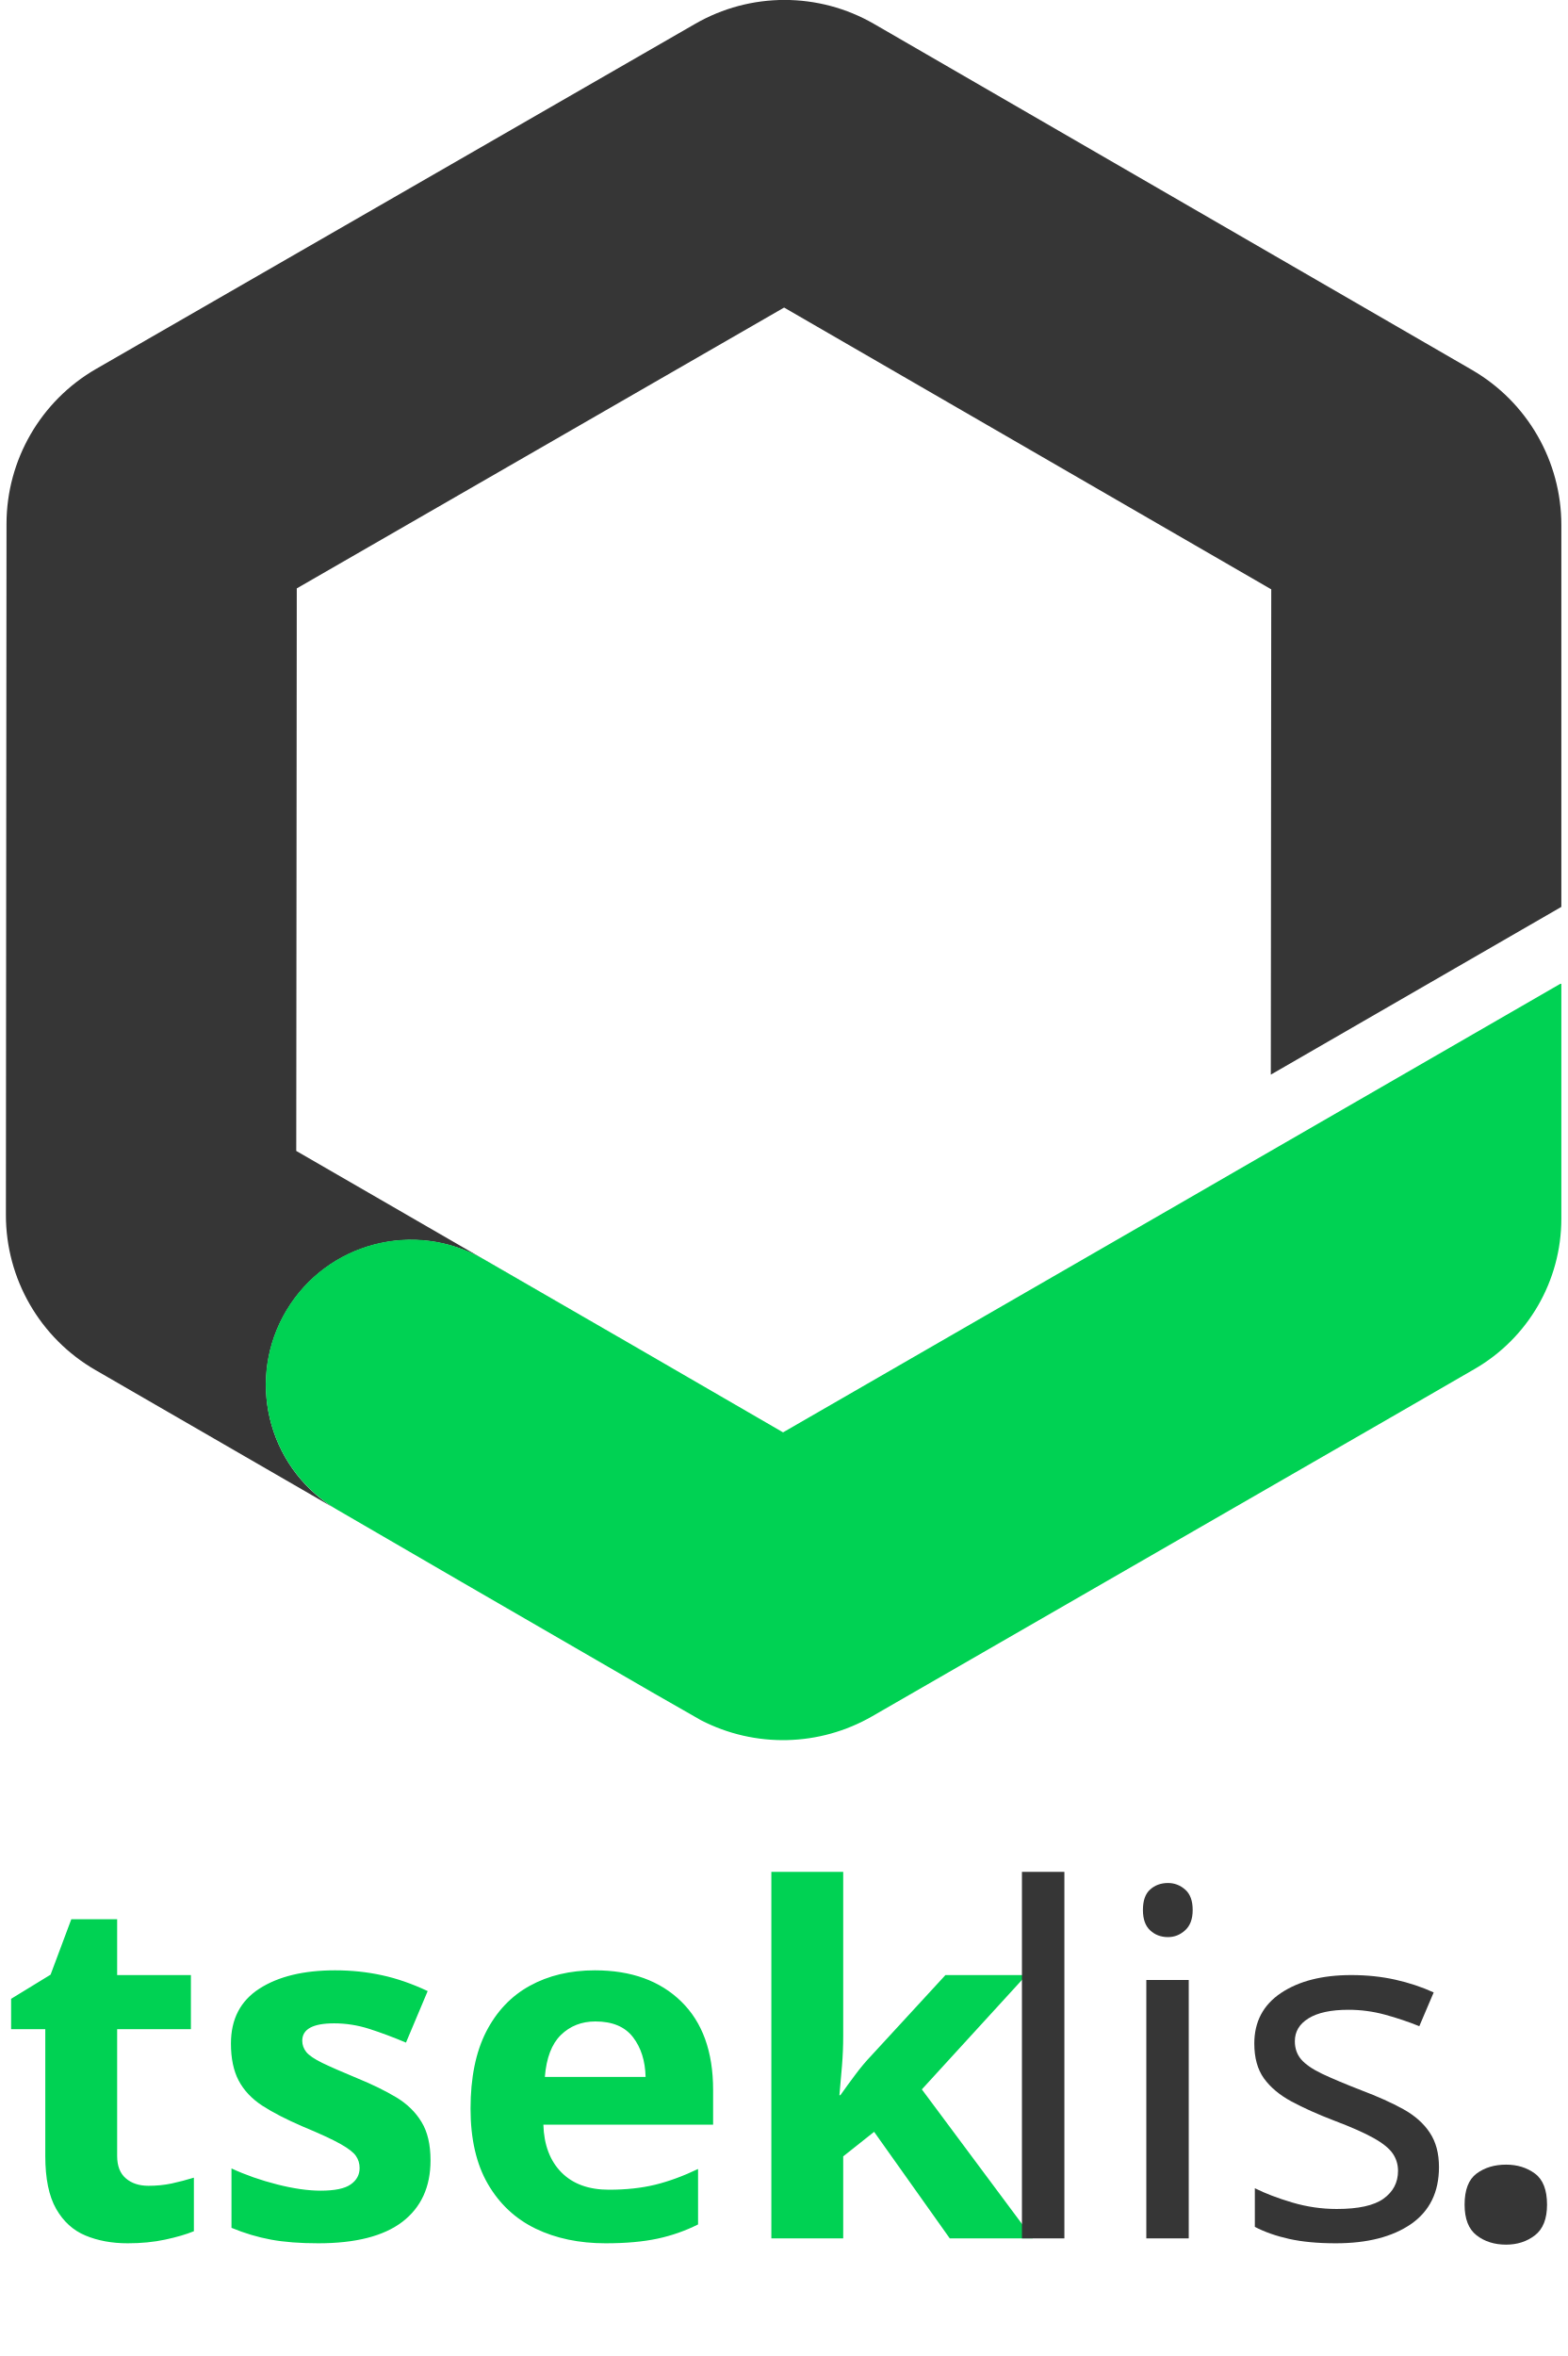
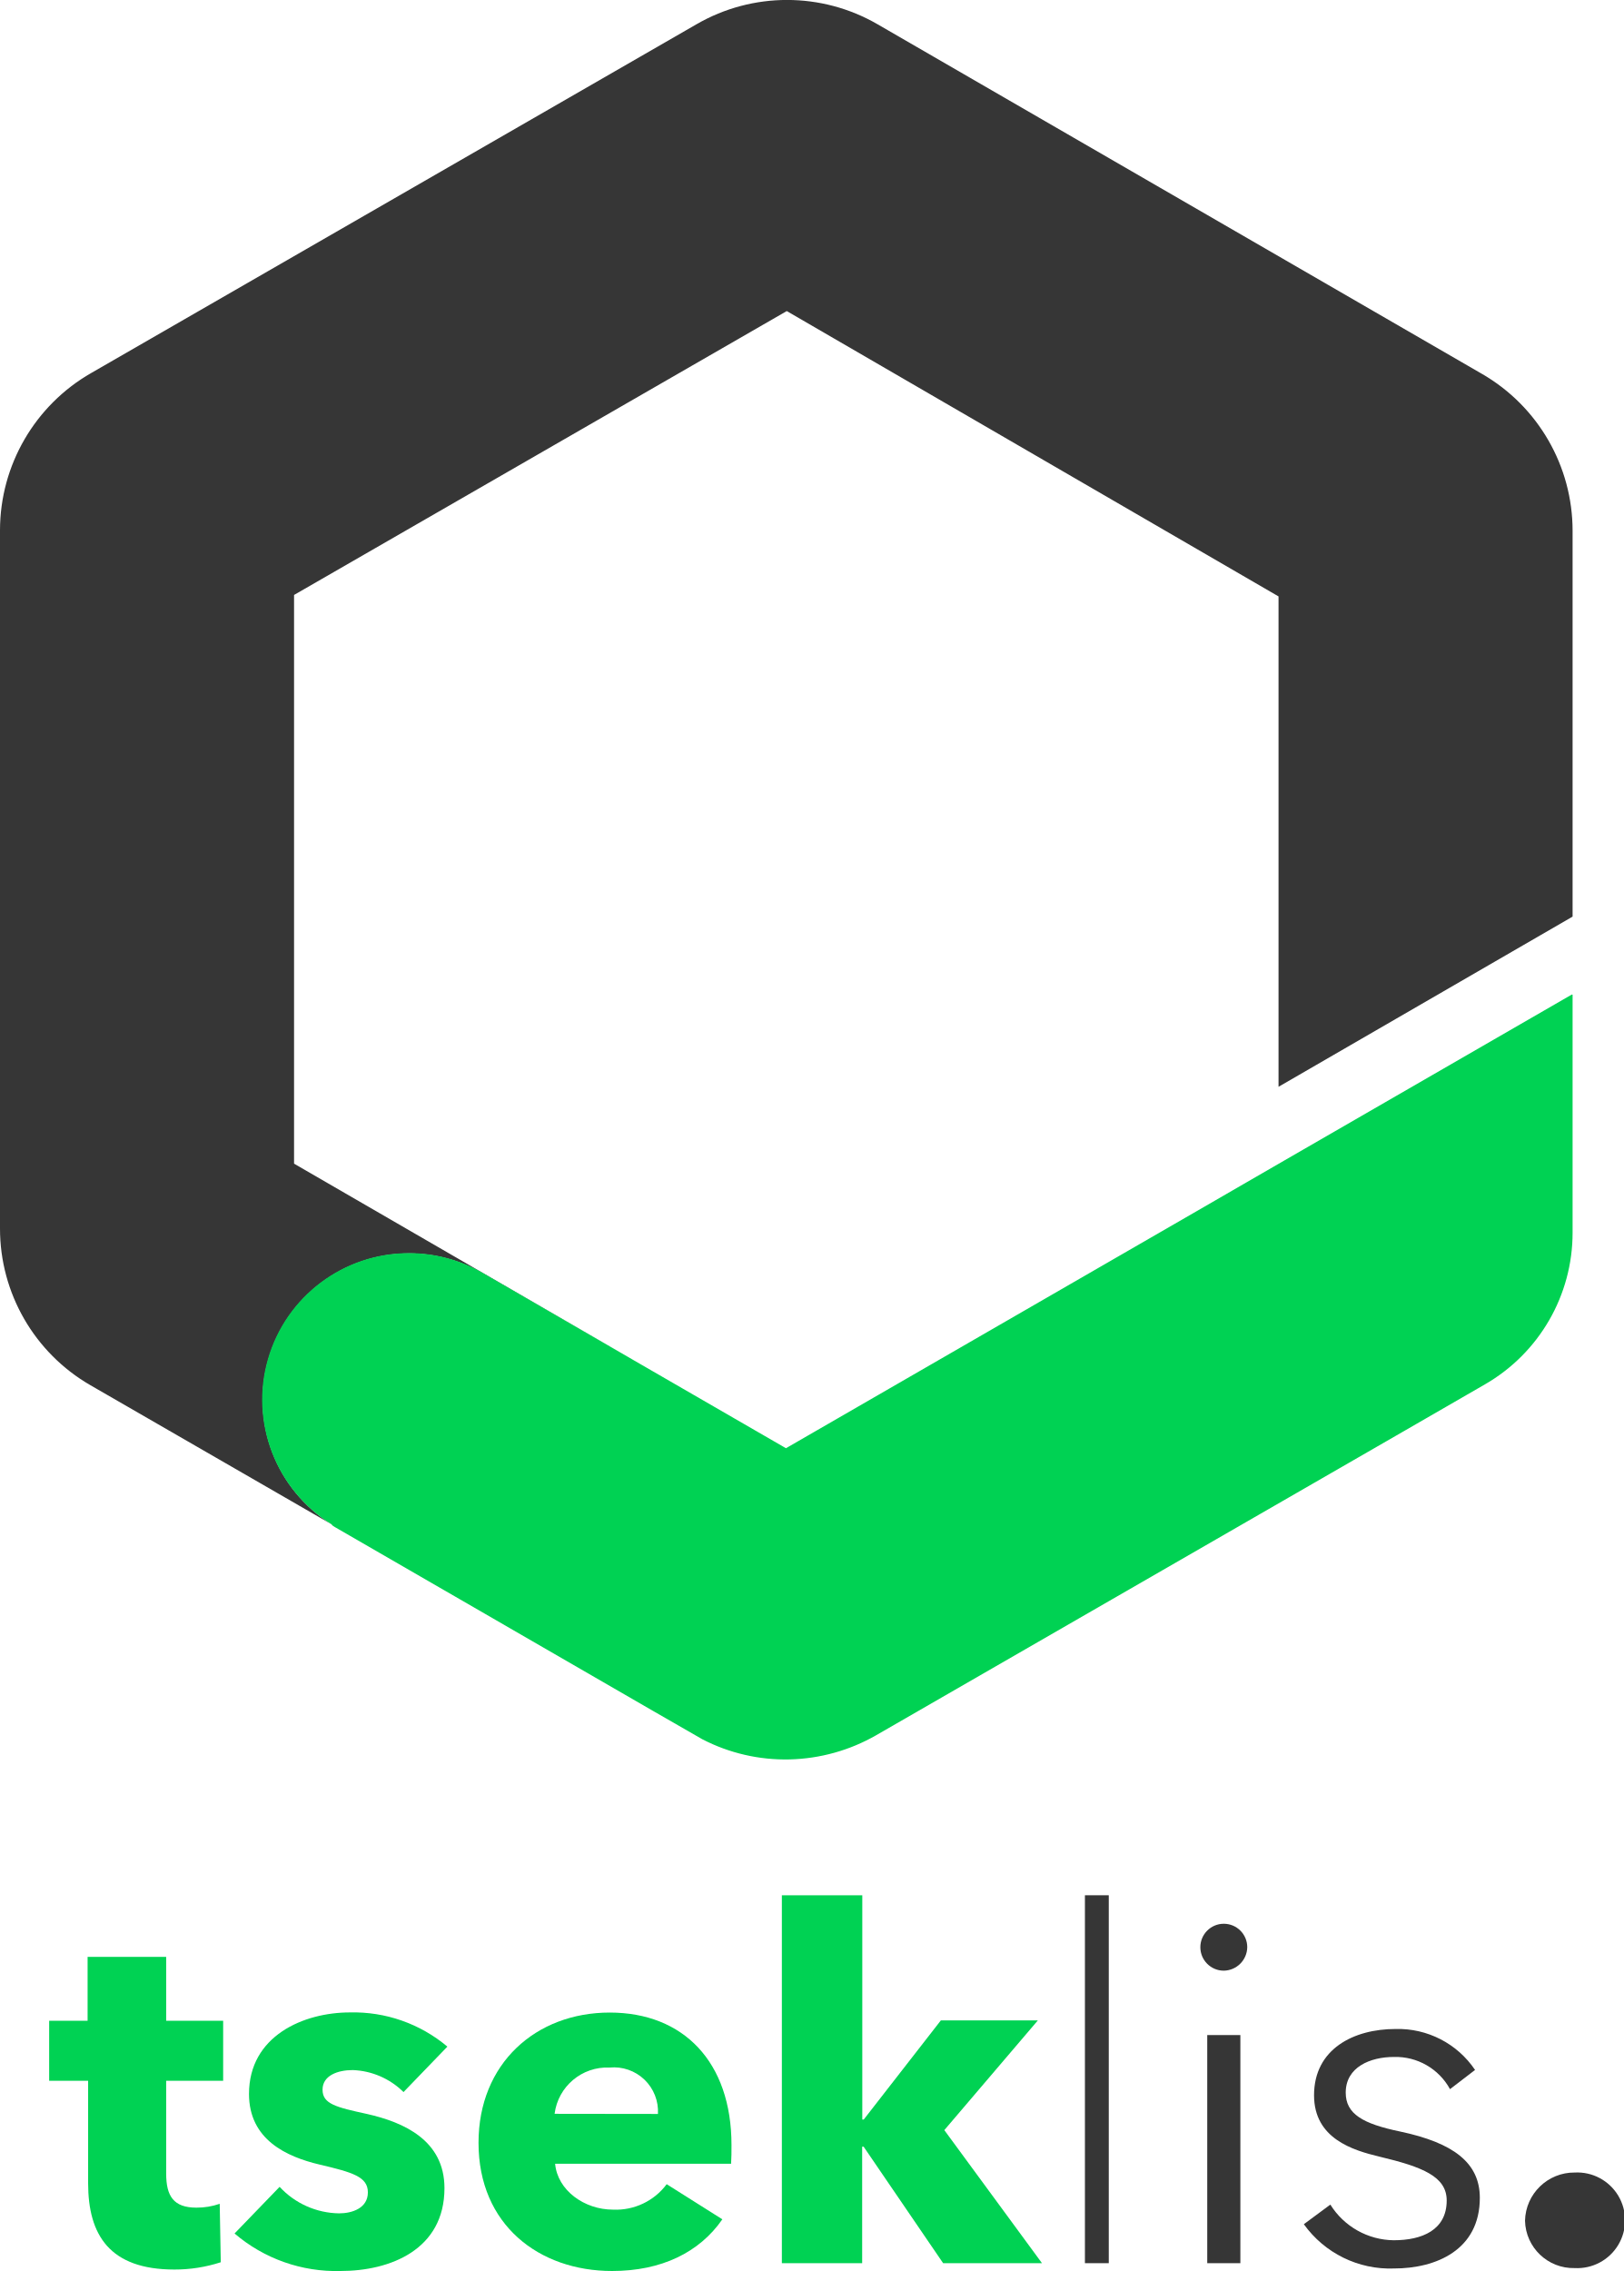
- <svg xmlns="http://www.w3.org/2000/svg" viewBox="0 0 180.61 271.48">
+ <svg xmlns="http://www.w3.org/2000/svg" viewBox="0 0 122.51 171.35">
  <g id="Layer_2" data-name="Layer 2">
    <g id="Layer_1-2" data-name="Layer 1">
-       <text transform="translate(0 257.93)" font-size="55.56" fill="#00d253" font-family="AvenirNextLTPro-Bold, Avenir Next LT Pro" font-weight="700">tsek<tspan x="113.05" y="0" fill="#363636" font-family="AvenirNextLTPro-Regular, Avenir Next LT Pro" font-weight="400" letter-spacing="0em">lis</tspan>
-         <tspan x="165.61" y="0" fill="#363636" letter-spacing="-0.03em">.</tspan>
-       </text>
-       <path d="M179.93,60.5v0l0,44-33.48,19.33.05-55.92L90.36,35.44,34.2,67.8l-.06,64.82L73,155.08l-17.33-10a16.72,16.72,0,0,0-17.23,28.65L11,157.87A20.62,20.62,0,0,1,.68,140L.75,60.37A20.64,20.64,0,0,1,11.09,42.5l69-39.74a20.63,20.63,0,0,1,20.64,0l68.91,39.87A20.65,20.65,0,0,1,179.93,60.5Z" fill="#363636" />
-       <path d="M179.93,113.36v27.09a20,20,0,0,1-10,17.3l-9.5,5.49-59.91,34.52a20.6,20.6,0,0,1-19.74.46L75.15,195,53.21,182.3,38.92,174l-.27-.16-.23-.14a16.72,16.72,0,0,1,17.23-28.65l17.33,10,17.26,10h0l0,0,46.81-27,5.69-3.29,3.59-2.07,33.47-19.32Z" fill="#00d253" />
+       <path d="M12.54,157v7c0,1.69.55,2.57,2.28,2.57a5.28,5.28,0,0,0,1.76-.29l.08,4.41a11.26,11.26,0,0,1-3.5.55c-4.89,0-6.51-2.61-6.51-6.51V157H3.71v-4.53h2.9v-4.82h5.93v4.82h4.3V157Z" fill="#00d253" />
+       <path d="M30.45,157.85a5.74,5.74,0,0,0-3.83-1.66c-1.14,0-2.28.41-2.28,1.48s1,1.32,3.35,1.83c2.8.63,5.85,2,5.85,5.6,0,4.63-4.08,6.25-7.84,6.25a11.8,11.8,0,0,1-8-2.83L21.1,165A6.23,6.23,0,0,0,25.59,167c1,0,2.17-.4,2.17-1.58s-1.14-1.51-3.64-2.1-5.33-1.88-5.33-5.33c0-4.38,4.12-6.15,7.61-6.15a11,11,0,0,1,7.36,2.58Z" fill="#00d253" />
+       <path d="M55.17,163.26H41.89c.18,2,2.2,3.46,4.37,3.46a4.78,4.78,0,0,0,4.05-1.92l4.2,2.65c-1.73,2.5-4.6,3.9-8.32,3.9-5.52,0-10.08-3.49-10.08-9.67,0-6,4.34-9.83,9.9-9.83s9.19,3.72,9.19,10C55.2,162.3,55.2,162.82,55.17,163.26Zm-5.52-3.76A3.33,3.33,0,0,0,46,156a4,4,0,0,0-4.15,3.49Z" fill="#00d253" />
+       <path d="M78.63,170.76H71.17l-6-8.79h-.11v8.79H59V143h6.07v16.92h.11L71,152.44h7.32l-7.06,8.28Z" fill="#00d253" />
+       <path d="M83.67,170.76h-1.8V143h1.8Z" fill="#363636" />
+       <path d="M92.35,148.69a1.77,1.77,0,1,1,1.77-1.77A1.8,1.8,0,0,1,92.35,148.69Zm1.25,22.07H91.1V153.55h2.5Z" fill="#363636" />
+       <path d="M109.42,157.63a4.67,4.67,0,0,0-4.23-2.43c-1.8,0-3.64.77-3.64,2.69,0,1.61,1.28,2.35,4.12,2.94,4,.85,6,2.35,6,5,0,3.94-3.31,5.33-6.48,5.33a8,8,0,0,1-6.8-3.34l2-1.48a5.71,5.71,0,0,0,4.78,2.69c2.14,0,4-.77,4-3,0-1.8-1.8-2.53-5.08-3.31-2-.48-4.93-1.36-4.93-4.63,0-3.5,3-5,6.15-5a7,7,0,0,1,6,3.09Z" fill="#363636" />
+       <path d="M118.83,171.13a3.66,3.66,0,0,1-3.75-3.57,3.72,3.72,0,0,1,3.75-3.64,3.61,3.61,0,1,1,0,7.21Z" fill="#363636" />
+       <path d="M118.67,40.05v0l0,29.11L96.48,82l0-37L59.37,23.47,22.19,44.89l0,42.91,25.71,14.88L36.39,96.05a11,11,0,0,0-5.52-1.48A11.06,11.06,0,0,0,25,115L6.83,104.52A13.64,13.64,0,0,1,0,92.68L0,40A13.69,13.69,0,0,1,6.89,28.14L52.56,1.83a13.64,13.64,0,0,1,13.66,0l45.63,26.39A13.67,13.67,0,0,1,118.67,40.05Z" fill="#363636" />
+       <path d="M118.67,75.05V93a13.2,13.2,0,0,1-6.61,11.45l-6.29,3.63L66.11,130.93a13.79,13.79,0,0,1-6.51,1.82A13.63,13.63,0,0,1,53,131.23l-3.74-2.15-14.52-8.39-9.47-5.47-.17-.11A.75.75,0,0,1,25,115a11.06,11.06,0,0,1,5.88-20.45,11,11,0,0,1,5.52,1.48l11.47,6.63,11.44,6.61h0l0,0,31-17.89,3.77-2.18,2.37-1.37,22.16-12.79Z" fill="#00d253" />
    </g>
  </g>
</svg>
